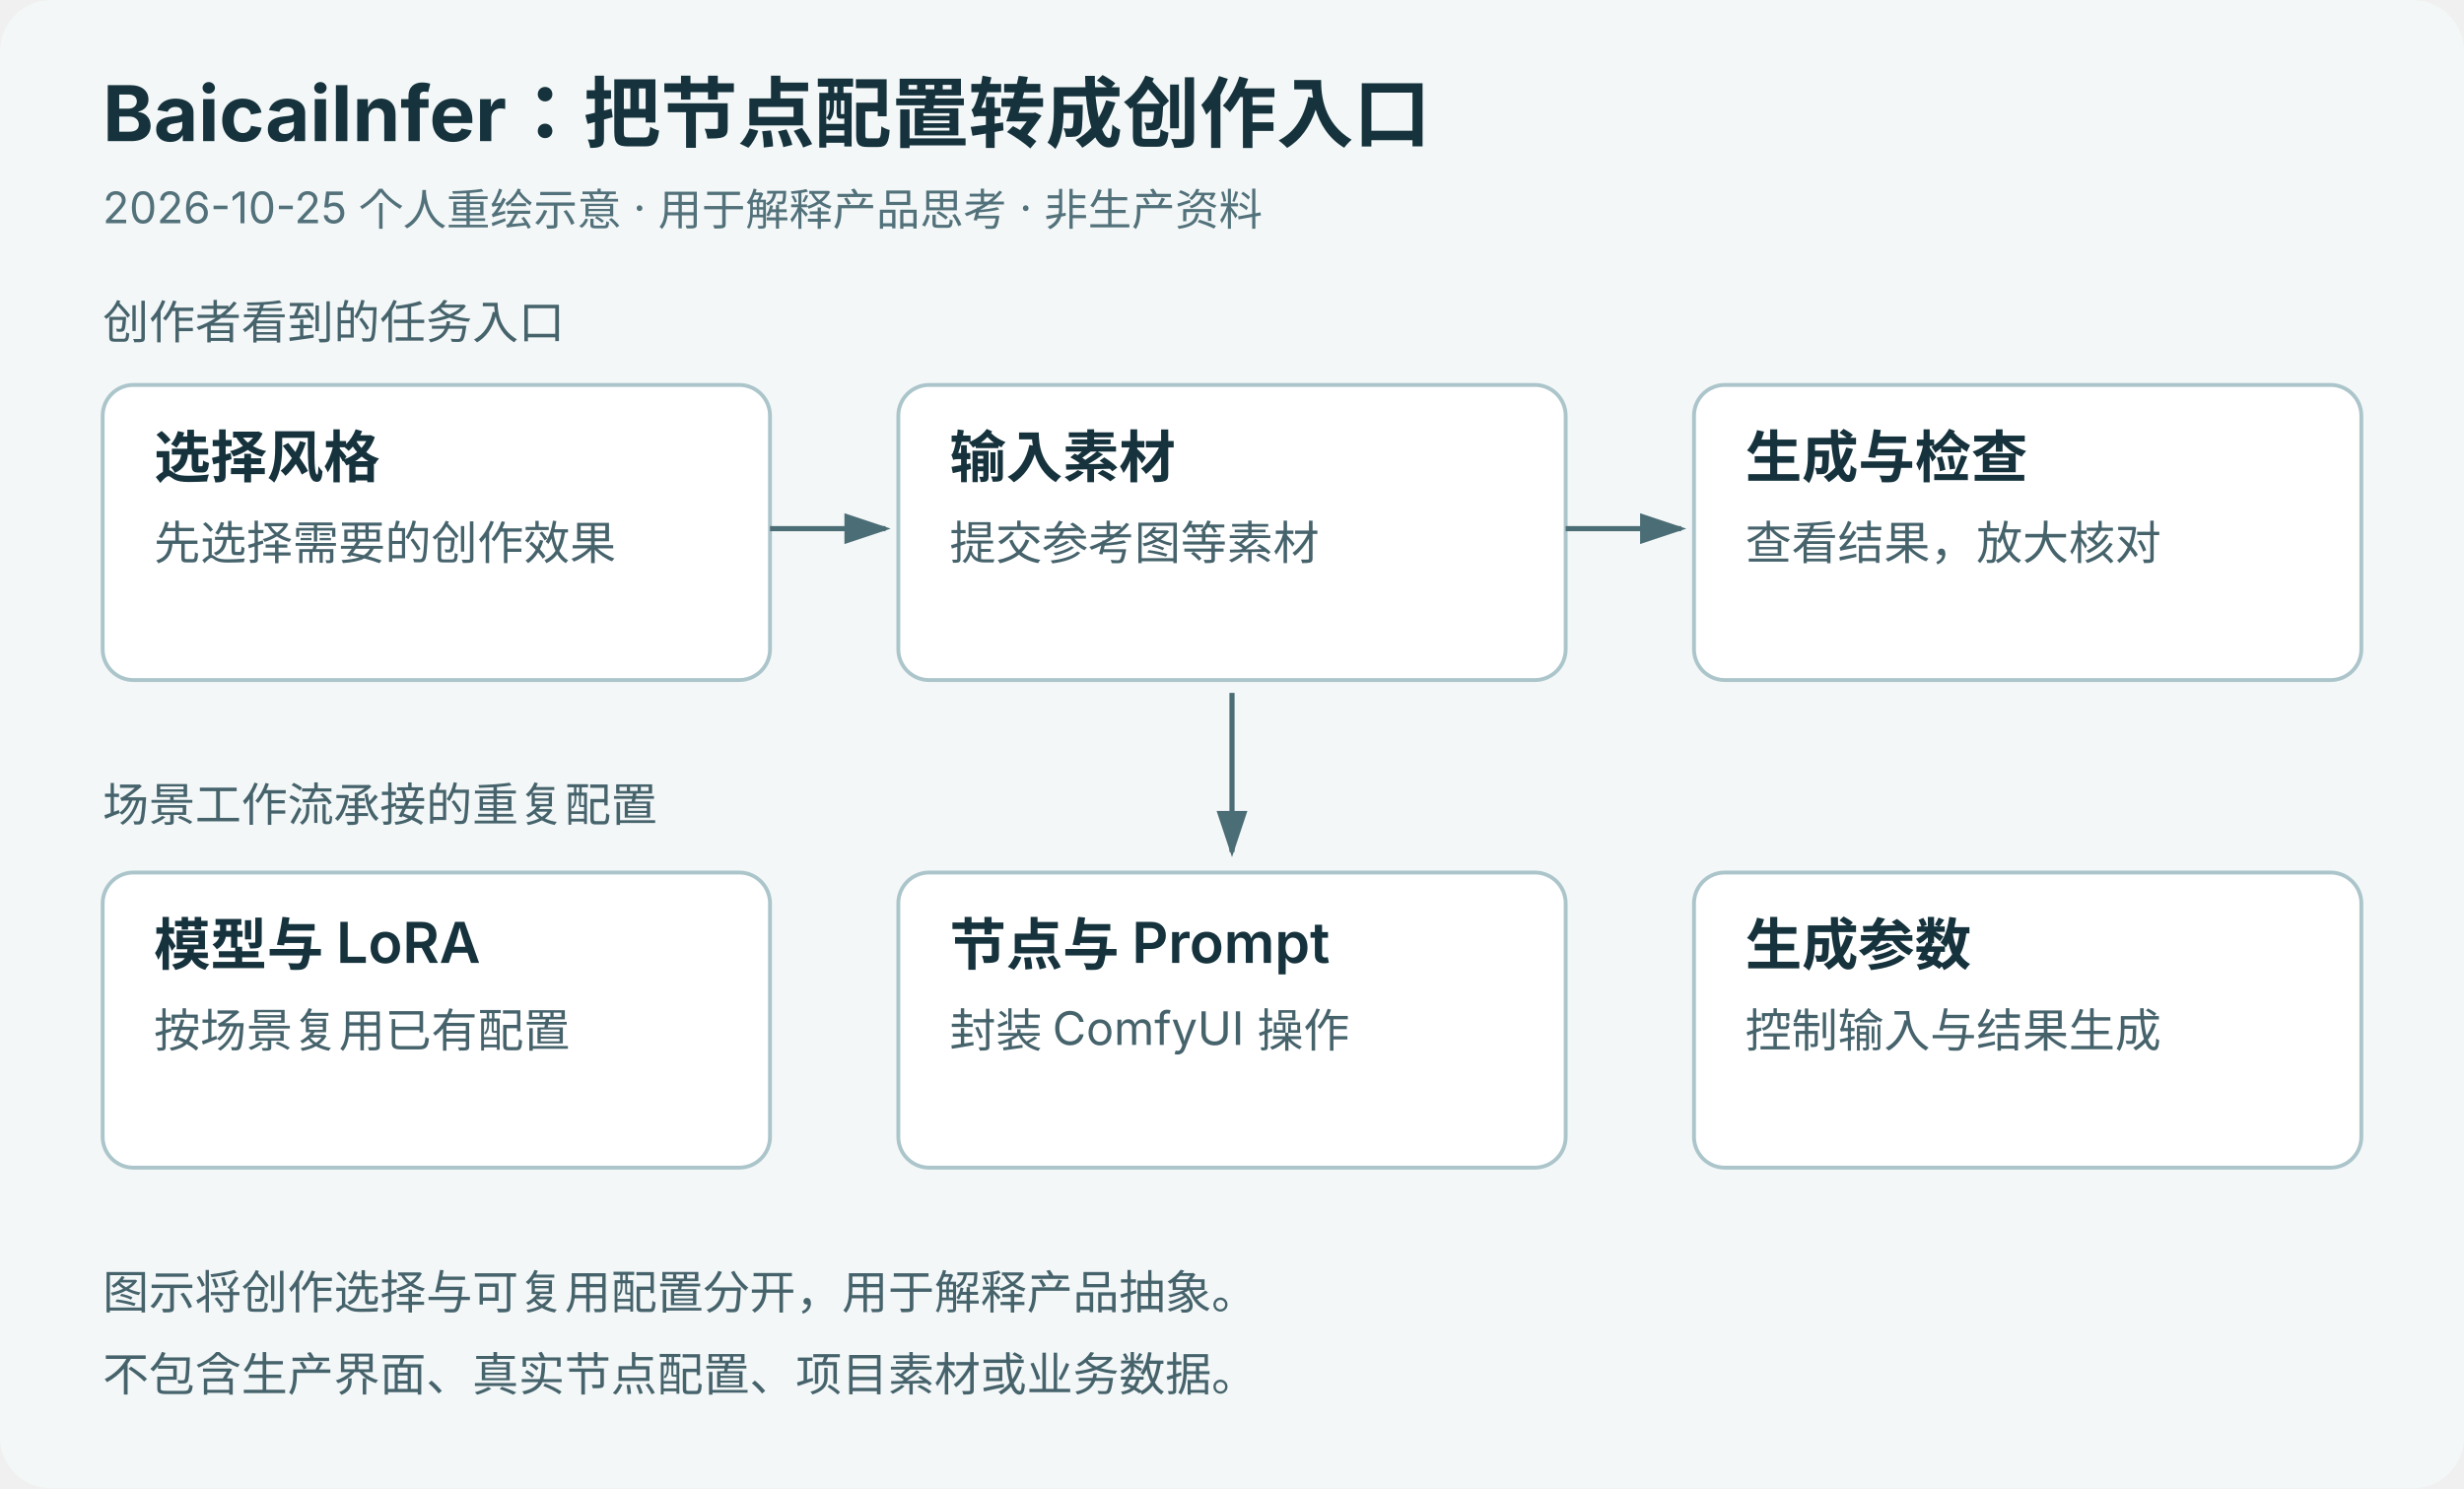
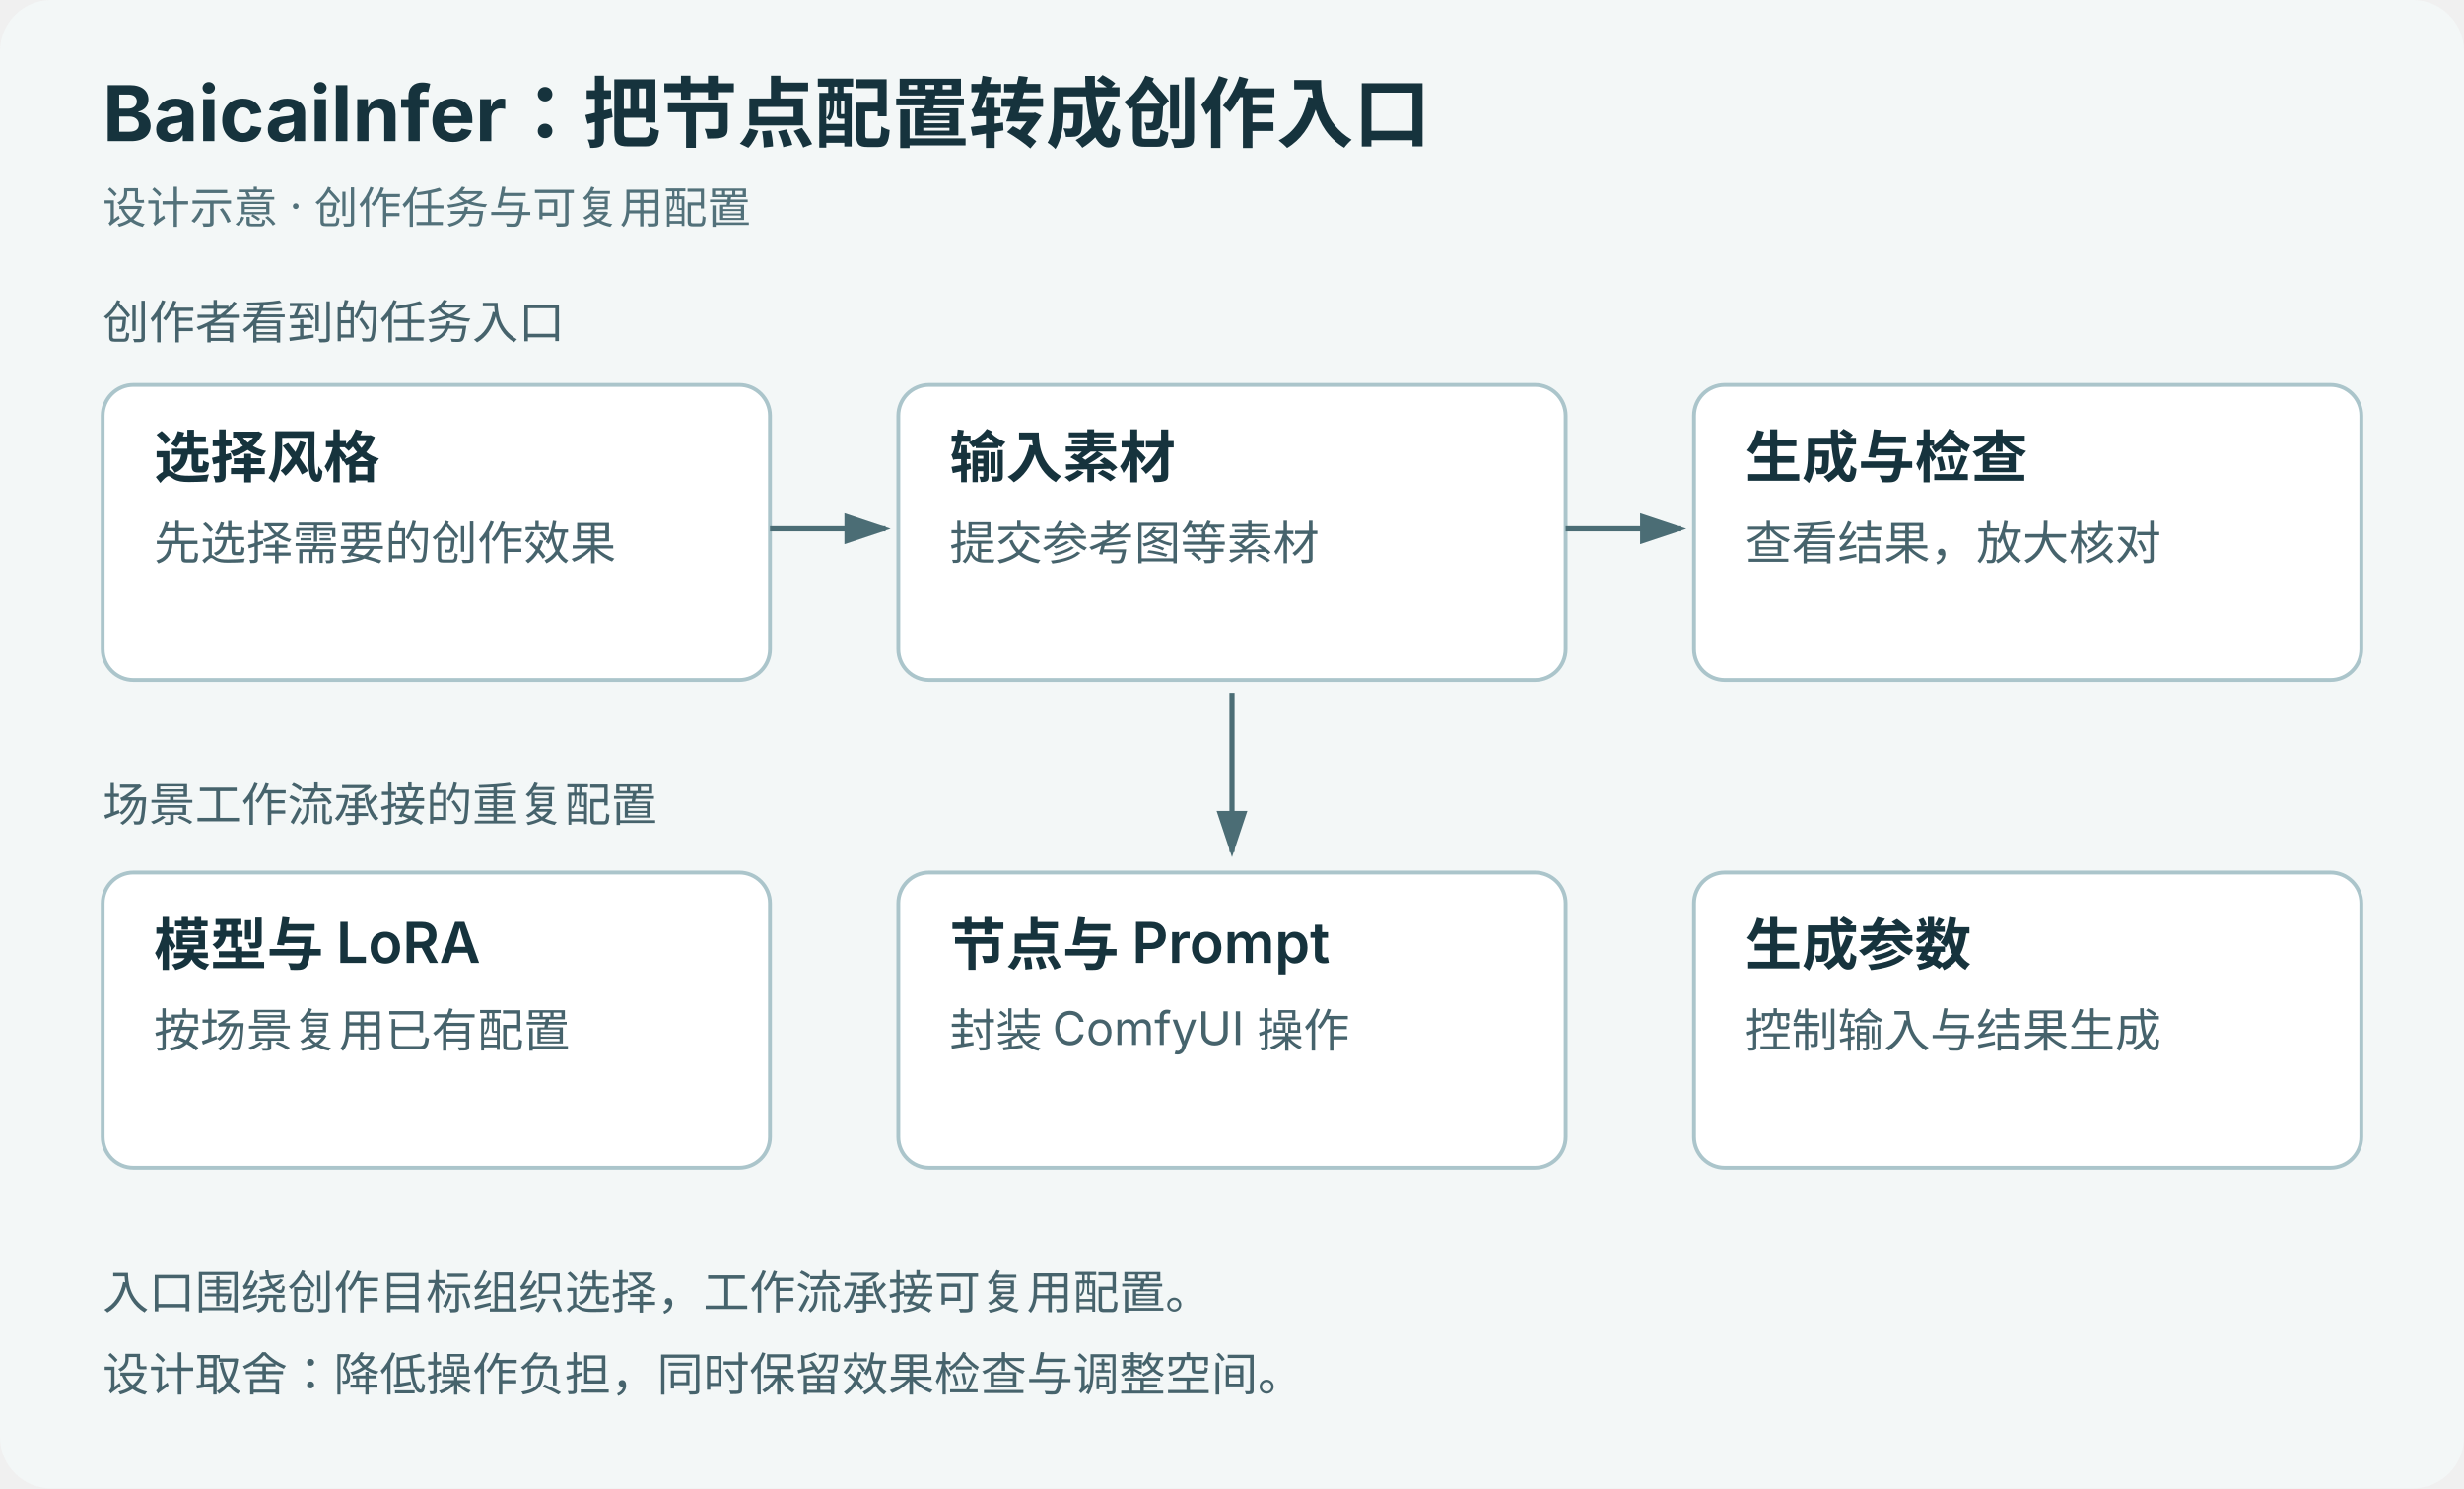
<svg xmlns="http://www.w3.org/2000/svg" viewBox="0 0 960 580" role="img" aria-labelledby="title desc">
  <defs>
    <marker id="arrow" markerWidth="10" markerHeight="10" refX="8" refY="3" orient="auto">
      <path d="M0,0 L0,6 L9,3 z" fill="#4b6d75" />
    </marker>
  </defs>
  <style>text{font-family:-apple-system,BlinkMacSystemFont,'PingFang SC','Microsoft YaHei',sans-serif;fill:#16333d}.title{font-size:30px;font-weight:650}.sub{font-size:17px;fill:#52717a}.label{font-size:22px;font-weight:600}.small{font-size:18px;fill:#46636c}.box{fill:#fff;stroke:#abc5cb;stroke-width:1.5}.line{fill:none;stroke:#4b6d75;stroke-width:2;marker-end:url(#arrow)}</style>
  <rect width="960" height="580" rx="20" fill="#f3f7f7" />
  <text x="40" y="55" class="title">BaicaiInfer：把节点配置转成创作入口</text>
-   <text x="40" y="87" class="sub">2026-10-25 个人重绘示意 · 用于解释产品思考 · 非生产资料</text>
+   <text x="40" y="87" class="sub">设计示意 · 创作任务与可复用配置</text>
  <text x="40" y="132" class="small">创作者看到的任务入口</text>
  <rect x="40" y="150" width="260" height="115" rx="12" class="box" />
  <text x="60" y="186" class="label">选择风格</text>
  <text x="60" y="218" class="small">先选择需要的创作效果</text>
  <rect x="350" y="150" width="260" height="115" rx="12" class="box" />
  <text x="370" y="186" class="label">输入素材</text>
  <text x="370" y="218" class="small">提交参考图等素材</text>
  <rect x="660" y="150" width="260" height="115" rx="12" class="box" />
  <text x="680" y="186" class="label">生成与检查</text>
  <text x="680" y="218" class="small">查看结果，放大核对</text>
  <path d="M300 206 H345" class="line" />
  <path d="M610 206 H655" class="line" />
  <text x="40" y="320" class="small">场景工作流承接的重复配置</text>
  <rect x="40" y="340" width="260" height="115" rx="12" class="box" />
  <text x="60" y="376" class="label">模型与 LoRA</text>
  <text x="60" y="408" class="small">按场景复用已有配置</text>
  <rect x="350" y="340" width="260" height="115" rx="12" class="box" />
  <text x="370" y="376" class="label">节点与 Prompt</text>
  <text x="370" y="408" class="small">封装 ComfyUI 操作</text>
  <rect x="660" y="340" width="260" height="115" rx="12" class="box" />
  <text x="680" y="376" class="label">生成参数</text>
  <text x="680" y="408" class="small">控制输入与结果生成</text>
  <path d="M480 270 V332" class="line" />
-   <text x="40" y="510" class="small">图示将创作选择与可复用配置分开，用于解释产品抽象。</text>
-   <text x="40" y="542" class="small">不包含生产界面、真实节点配置、项目素材或业务数据。</text>
+   <text x="40" y="510" class="small">入口围绕创作目标组织选择，工作流承接可复用配置。</text>
+   <text x="40" y="542" class="small">设计取舍：降低操作负担，同时保留效果检查与调整空间。</text>
</svg>
